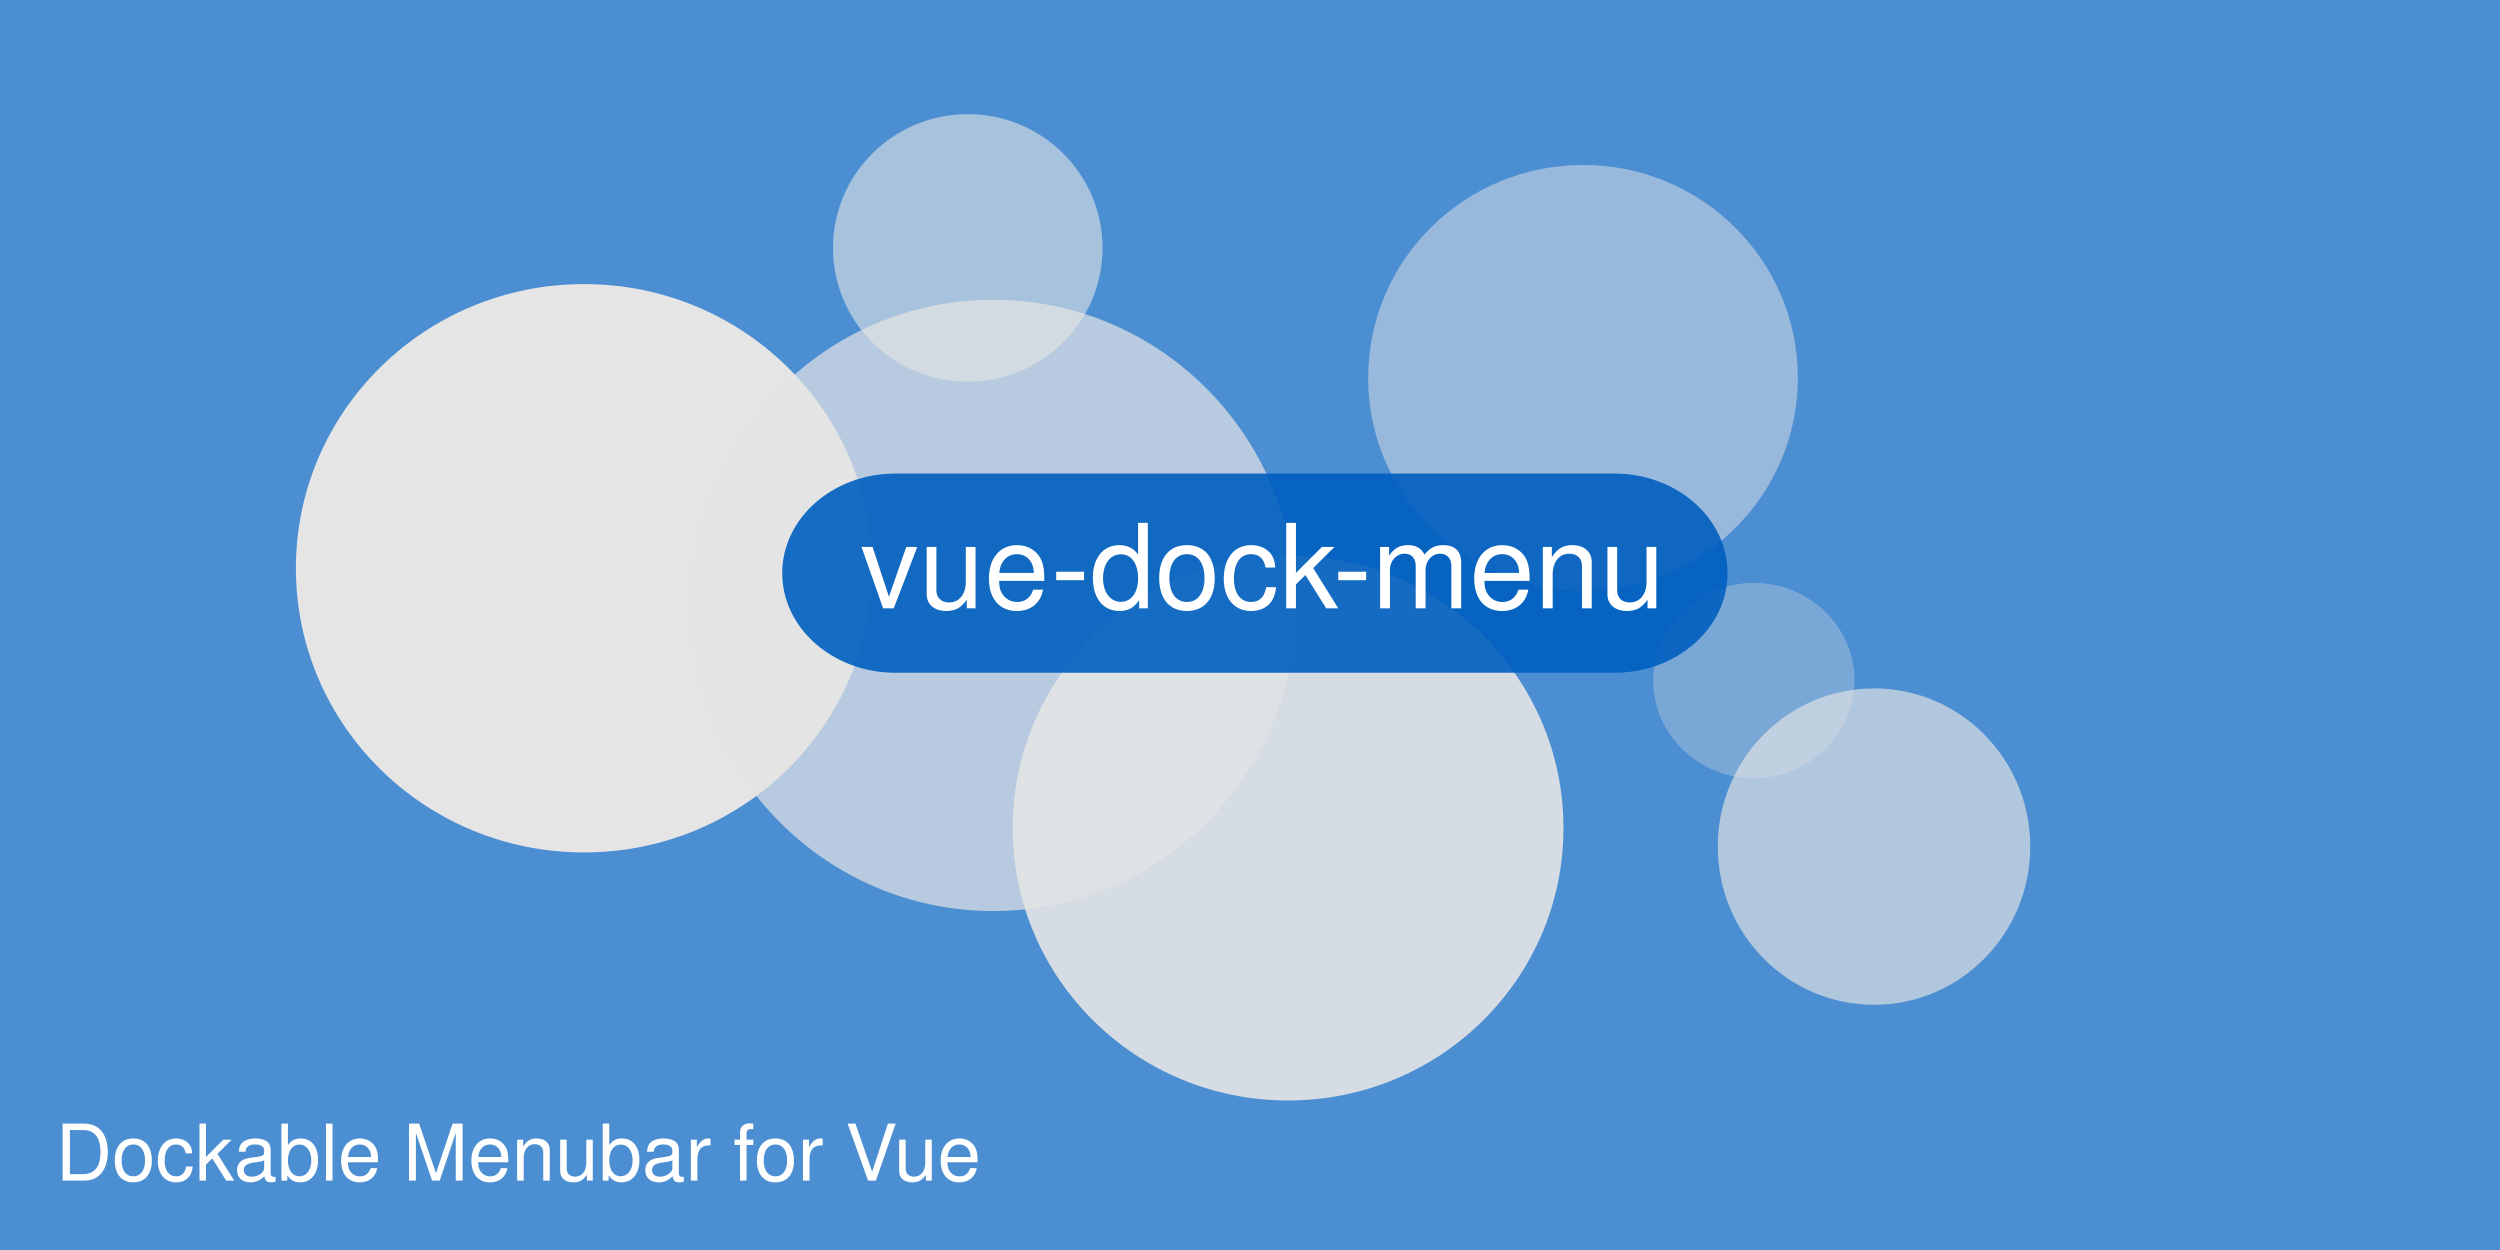
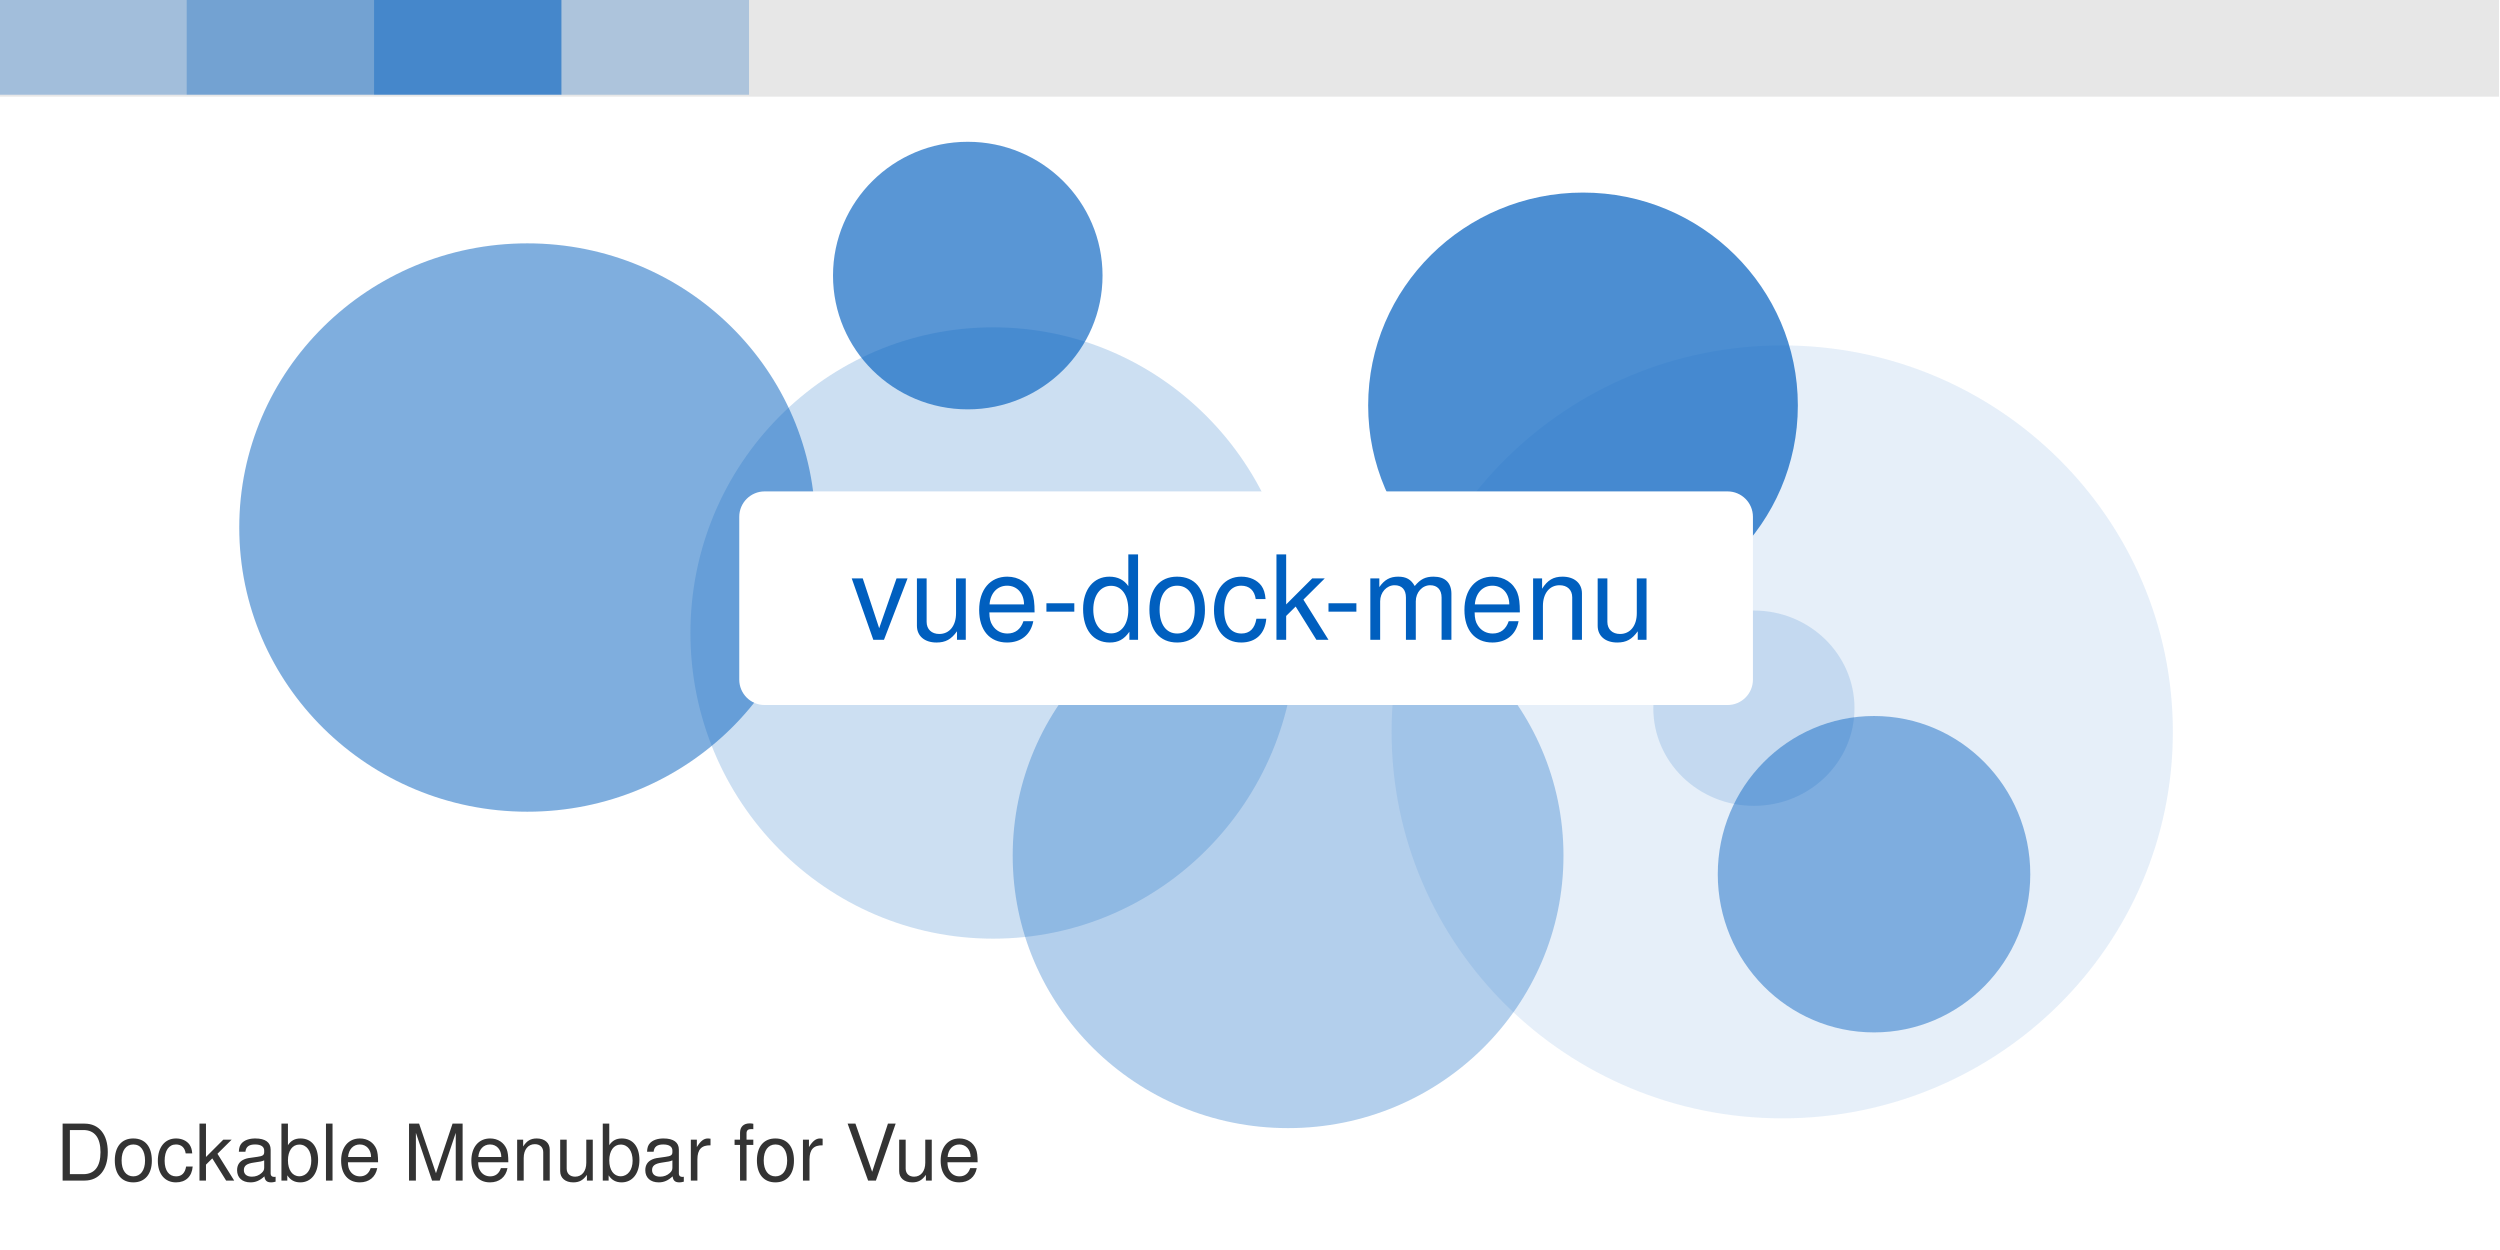
<svg xmlns="http://www.w3.org/2000/svg" width="1280" height="640">
  <g>
-     <rect fill="#fff" id="canvas_background" height="642" width="1282" y="-1" x="-1" />
-     <g display="none" overflow="visible" y="0" x="0" height="100%" width="100%" id="canvasGrid">
-       <rect fill="url(#gridpattern)" stroke-width="0" y="0" x="0" height="100%" width="100%" />
+     <rect x="-1" y="-1" width="1282" height="642" id="canvas_background" fill="#fff" />
+     <g id="canvasGrid" display="none">
+       <rect id="svg_6" width="100%" height="100%" x="0" y="0" stroke-width="0" fill="url(#gridpattern)" />
    </g>
  </g>
  <g>
-     <rect stroke="#000" fill-opacity="0.7" id="svg_11" height="641" width="1282" y="-0.547" x="-0.5" stroke-opacity="null" stroke-width="0" fill="#005fbf" />
-     <ellipse ry="145.5" rx="147.5" id="svg_1" cy="290.953" cx="299" stroke-width="0" stroke="#000" fill="#e5e5e5" />
-     <ellipse fill-opacity="0.6" ry="68.5" rx="69" id="svg_2" cy="126.953" cx="495.5" stroke-width="0" stroke="#000" fill="#e5e5e5" />
-     <ellipse fill-opacity="0.9" ry="139.5" rx="141" id="svg_3" cy="423.953" cx="659.5" stroke-width="0" stroke="#000" fill="#e5e5e5" />
-     <ellipse fill-opacity="0.7" ry="156.5" rx="155" id="svg_4" cy="309.953" cx="508.5" stroke-width="0" stroke="#000" fill="#e5e5e5" />
-     <ellipse fill-opacity="0.5" ry="109" rx="110" id="svg_5" cy="193.453" cx="810.5" stroke-width="0" stroke="#000" fill="#e5e5e5" />
-     <ellipse fill-opacity="0.65" ry="81" rx="80" id="svg_7" cy="433.453" cx="959.5" stroke-width="0" stroke="#000" fill="#e5e5e5" />
-     <ellipse fill-opacity="0.3" ry="50" rx="51.5" id="svg_8" cy="348.453" cx="898" stroke-width="0" stroke="#000" fill="#e5e5e5" />
-     <rect rx="58" fill-opacity="0.9" id="svg_13" height="102" width="484" y="242.453" x="400.5" stroke-opacity="null" stroke-width="0" stroke="#000" fill="#005fbf" />
-     <text xml:space="preserve" text-anchor="start" font-family="Helvetica, Arial, sans-serif" font-size="60" id="svg_9" y="311.453" x="440.5" stroke-width="0" stroke="#000" fill="#ffffff">vue-dock-menu</text>
-     <text xml:space="preserve" text-anchor="start" font-family="Helvetica, Arial, sans-serif" font-size="40" id="svg_17" y="604.453" x="28.5" stroke-opacity="null" stroke-width="0" stroke="#000" fill="#ffffff">Dockable Menubar for Vue</text>
+     <rect fill="#ffffff" stroke-width="0" stroke-opacity="null" x="-0.5" y="-0.547" width="1282" height="641" id="svg_11" stroke="#000" />
+     <rect stroke="#000" id="svg_12" height="50" width="1289" y="-0.5" x="-9.5" fill-opacity="0.9" stroke-opacity="null" stroke-width="0" fill="#e5e5e5" />
+     <ellipse stroke="#000" fill="#005fbf" stroke-width="0" cx="912.5" cy="374.723" id="svg_10" rx="200" ry="197.872" fill-opacity="0.1" />
+     <ellipse fill="#005fbf" stroke="#000" stroke-width="0" cx="495.5" cy="141.095" id="svg_2" rx="69" ry="68.5" fill-opacity="0.65" />
+     <ellipse fill-opacity="0.5" fill="#005fbf" stroke="#000" stroke-width="0" cx="270" cy="270.095" id="svg_1" rx="147.5" ry="145.5" />
+     <ellipse fill="#005fbf" stroke="#000" stroke-width="0" cx="659.5" cy="438.095" id="svg_3" rx="141" ry="139.5" fill-opacity="0.3" />
+     <ellipse fill="#005fbf" stroke="#000" stroke-width="0" cx="810.5" cy="207.595" id="svg_5" rx="110" ry="109" fill-opacity="0.7" />
+     <ellipse fill="#005fbf" stroke="#000" stroke-width="0" cx="959.5" cy="447.595" id="svg_7" rx="80" ry="81" fill-opacity="0.45" />
+     <ellipse fill="#005fbf" stroke="#000" stroke-width="0" cx="898" cy="362.595" id="svg_8" rx="51.5" ry="50" fill-opacity="0.15" />
+     <ellipse fill="#005fbf" stroke="#000" stroke-width="0" cx="508.5" cy="324.095" id="svg_4" rx="155" ry="156.5" fill-opacity="0.2" />
+     <rect stroke="#000" fill="#ffffff" stroke-width="0" stroke-opacity="null" x="378.5" y="251.595" width="519" height="109.376" id="svg_13" rx="13" />
+     <text fill="#005fbf" stroke="#000" stroke-width="0" x="435.5" y="327.595" id="svg_9" font-size="60" font-family="Helvetica, Arial, sans-serif" text-anchor="start" xml:space="preserve">vue-dock-menu</text>
+     <text fill-opacity="0.8" fill="#000000" stroke="#000" stroke-width="0" stroke-opacity="null" x="28.5" y="604.453" id="svg_17" font-size="40" font-family="Helvetica, Arial, sans-serif" text-anchor="start" xml:space="preserve">Dockable Menubar for Vue</text>
+     <rect stroke="#000" id="svg_14" height="49" width="96" y="-0.5" x="-0.5" fill-opacity="0.3" stroke-opacity="null" stroke-width="0" fill="#005fbf" />
+     <rect stroke="#000" id="svg_15" height="49" width="96" y="-0.5" x="95.5" fill-opacity="0.5" stroke-opacity="null" stroke-width="0" fill="#005fbf" />
+     <rect stroke="#000" id="svg_16" height="49" width="96" y="-0.5" x="191.5" fill-opacity="0.7" stroke-opacity="null" stroke-width="0" fill="#005fbf" />
+     <rect stroke="#000" id="svg_18" height="49" width="96" y="-0.5" x="287.5" fill-opacity="0.25" stroke-opacity="null" stroke-width="0" fill="#005fbf" />
  </g>
</svg>
